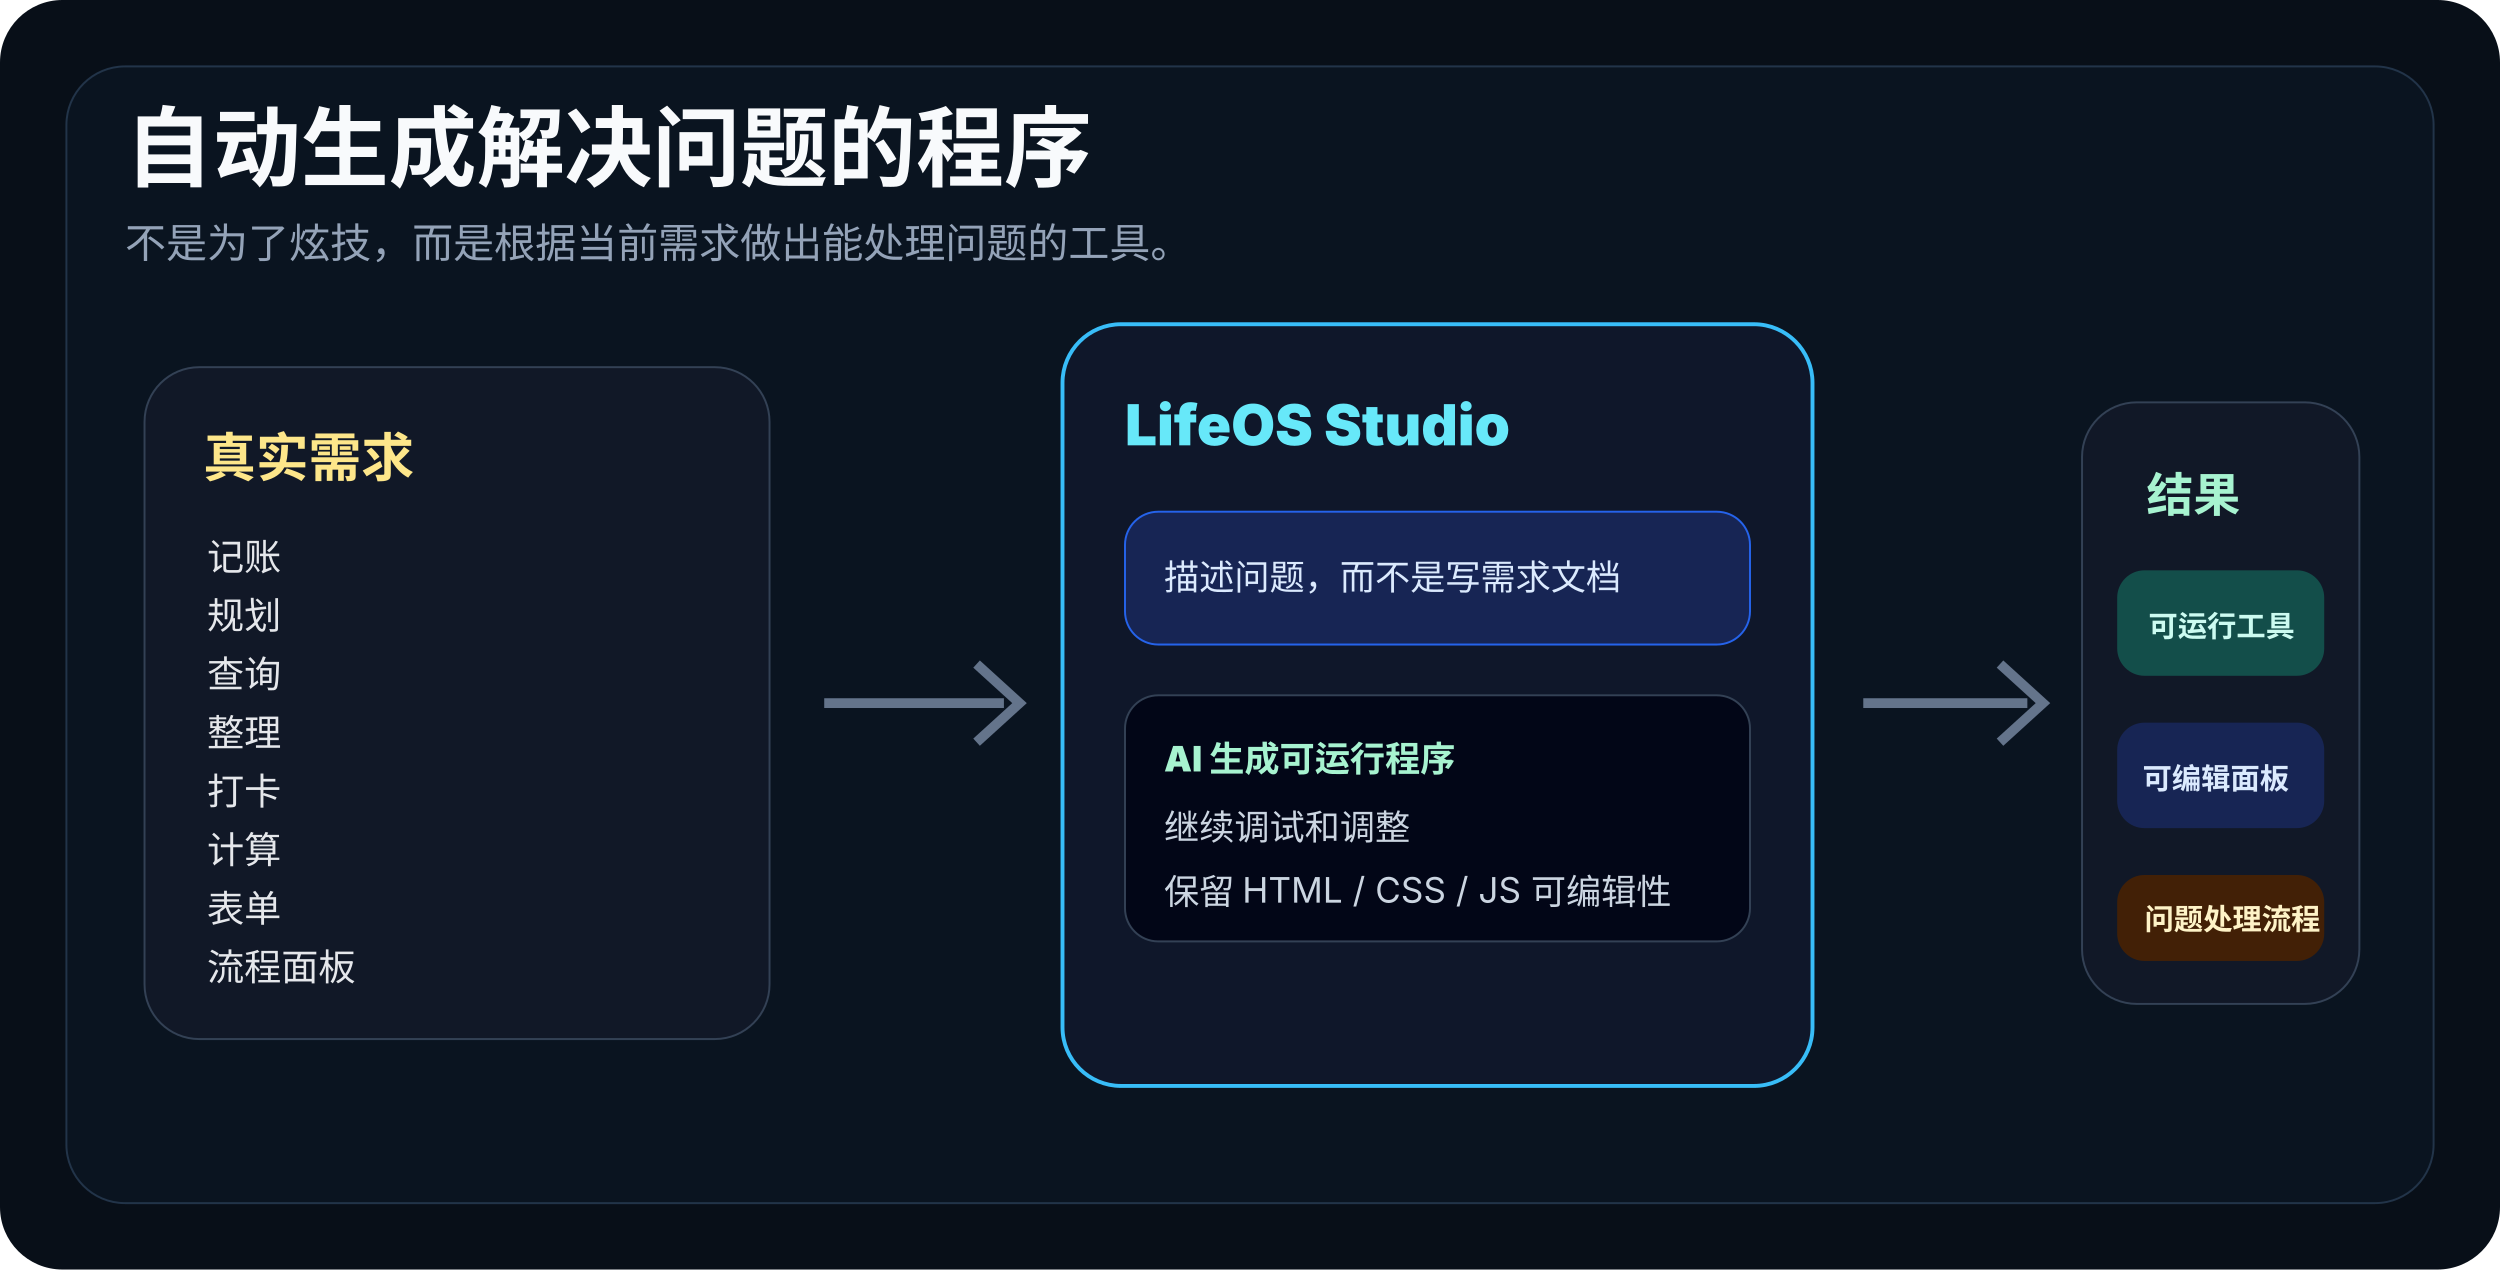
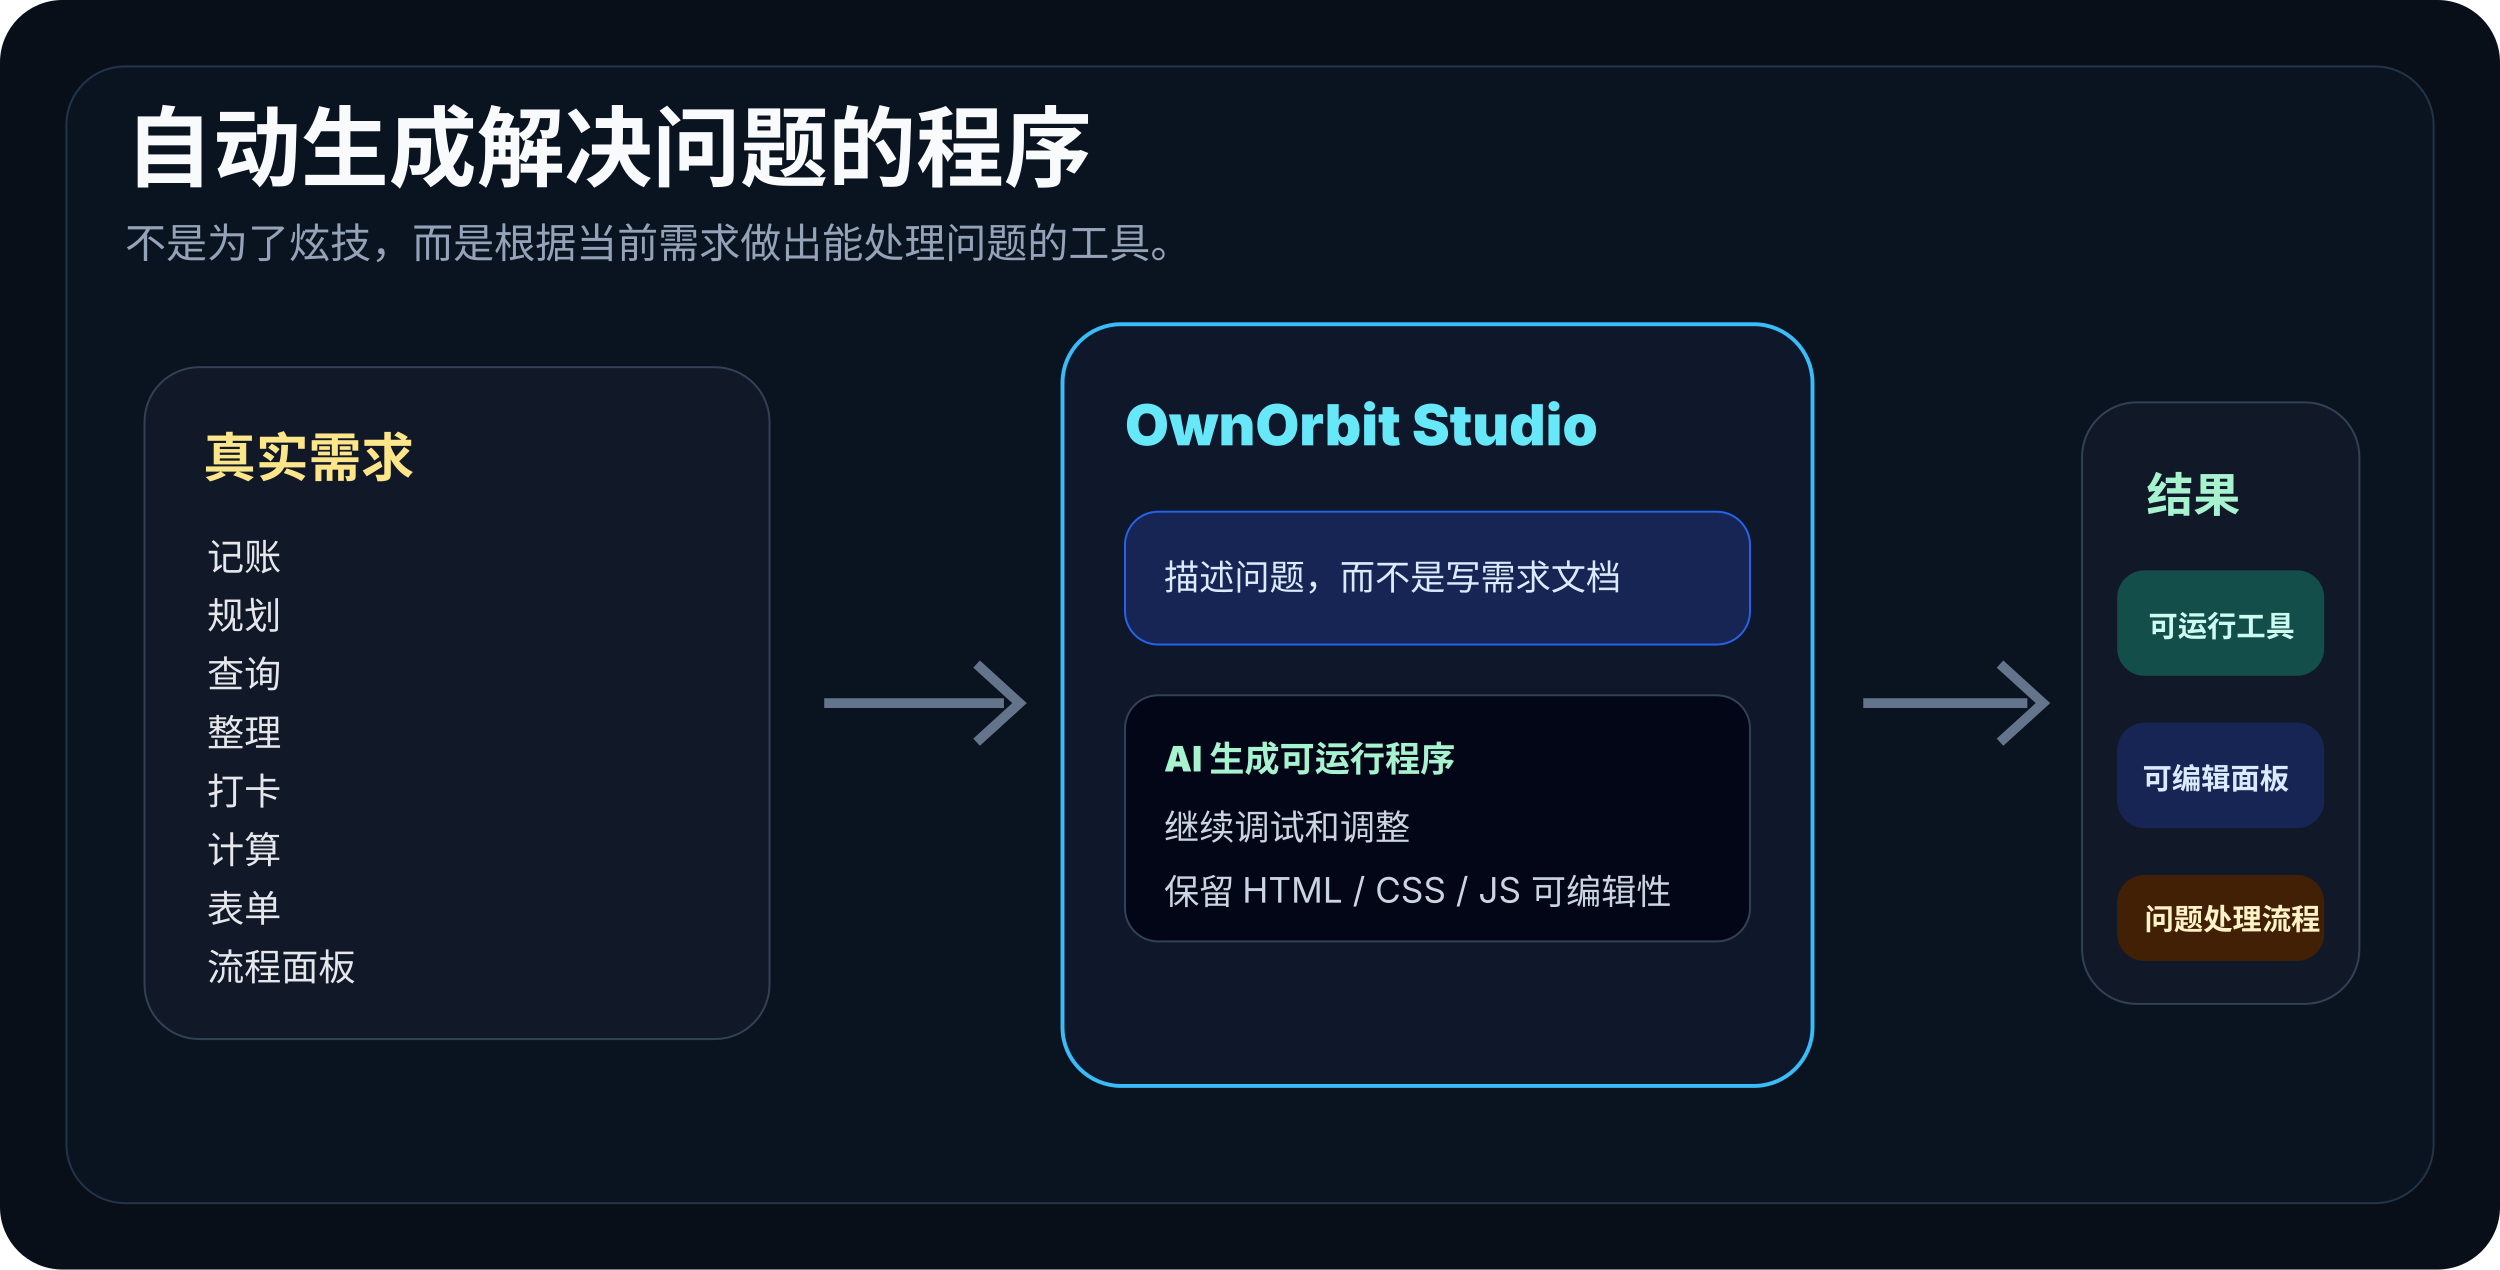
<svg xmlns="http://www.w3.org/2000/svg" width="1280" height="650" viewBox="0 0 1280 650" fill="none" role="img" aria-labelledby="title desc">
  <rect width="1280" height="650" rx="32" fill="#080F18" />
  <rect x="34" y="34" width="1212" height="582" rx="30" fill="#0A1420" stroke="#223449" />
  <text x="64" y="92" fill="#F8FAFC" font-family="Inter, Arial, Helvetica, sans-serif" font-size="45" font-weight="900">自动生成解决问题的程序</text>
  <text x="64" y="132" fill="#94A3B8" font-family="Inter, Arial, Helvetica, sans-serif" font-size="21">不是为了炫技，而是根据当前需求做出能处理问题的工具。</text>
  <g transform="translate(74 188)">
    <rect width="320" height="344" rx="28" fill="#111827" stroke="#334155" />
    <text x="30" y="56" fill="#FDE68A" font-family="Inter, Arial, Helvetica, sans-serif" font-size="27" font-weight="900">真实需求</text>
    <text x="32" y="104" fill="#E5E7EB" font-family="Inter, Arial, Helvetica, sans-serif" font-size="19">记账</text>
    <text x="32" y="134" fill="#E5E7EB" font-family="Inter, Arial, Helvetica, sans-serif" font-size="19">规划</text>
    <text x="32" y="164" fill="#E5E7EB" font-family="Inter, Arial, Helvetica, sans-serif" font-size="19">查询</text>
    <text x="32" y="194" fill="#E5E7EB" font-family="Inter, Arial, Helvetica, sans-serif" font-size="19">整理</text>
    <text x="32" y="224" fill="#E5E7EB" font-family="Inter, Arial, Helvetica, sans-serif" font-size="19">打卡</text>
    <text x="32" y="254" fill="#E5E7EB" font-family="Inter, Arial, Helvetica, sans-serif" font-size="19">计算</text>
    <text x="32" y="284" fill="#E5E7EB" font-family="Inter, Arial, Helvetica, sans-serif" font-size="19">表单</text>
    <text x="32" y="314" fill="#E5E7EB" font-family="Inter, Arial, Helvetica, sans-serif" font-size="19">流程面板</text>
  </g>
  <path d="M422 360H514" stroke="#64748B" stroke-width="5" />
  <path d="M500 340L522 360L500 380" stroke="#64748B" stroke-width="5" fill="none" />
  <g transform="translate(544 166)">
    <rect width="384" height="390" rx="30" fill="#0F172A" stroke="#38BDF8" stroke-width="2" />
-     <text x="32" y="62" fill="#67E8F9" font-family="Inter, Arial, Helvetica, sans-serif" font-size="29" font-weight="900">LifeOS Studio</text>
+     <text x="32" y="62" fill="#67E8F9" font-family="Inter, Arial, Helvetica, sans-serif" font-size="29" font-weight="900">OwnOrbit Studio</text>
    <rect x="32" y="96" width="320" height="68" rx="17" fill="#172554" stroke="#2563EB" />
    <text x="52" y="136" fill="#DBEAFE" font-family="Inter, Arial, Helvetica, sans-serif" font-size="18">描述问题，而不是写需求文档</text>
    <rect x="32" y="190" width="320" height="126" rx="17" fill="#020617" stroke="#334155" />
    <text x="52" y="229" fill="#A7F3D0" font-family="Inter, Arial, Helvetica, sans-serif" font-size="18" font-weight="850">AI 生成可运行程序</text>
    <text x="52" y="264" fill="#CBD5E1" font-family="Inter, Arial, Helvetica, sans-serif" font-size="18">继续调试和调整</text>
    <text x="52" y="297" fill="#CBD5E1" font-family="Inter, Arial, Helvetica, sans-serif" font-size="18">保留 HTML / CSS / JS 可编辑性</text>
  </g>
  <path d="M954 360H1038" stroke="#64748B" stroke-width="5" />
  <path d="M1024 340L1046 360L1024 380" stroke="#64748B" stroke-width="5" fill="none" />
  <g transform="translate(1066 206)">
    <rect width="142" height="308" rx="28" fill="#111827" stroke="#334155" />
    <text x="33" y="56" fill="#A7F3D0" font-family="Inter, Arial, Helvetica, sans-serif" font-size="24" font-weight="900">结果</text>
    <rect x="18" y="86" width="106" height="54" rx="14" fill="#134E4A" />
    <text x="34" y="120" fill="#CCFBF1" font-family="Inter, Arial, Helvetica, sans-serif" font-size="15" font-weight="850">可运行工具</text>
    <rect x="18" y="164" width="106" height="54" rx="14" fill="#172554" />
    <text x="31" y="198" fill="#DBEAFE" font-family="Inter, Arial, Helvetica, sans-serif" font-size="15" font-weight="850">可编辑面板</text>
    <rect x="18" y="242" width="106" height="44" rx="14" fill="#422006" />
    <text x="32" y="270" fill="#FEF3C7" font-family="Inter, Arial, Helvetica, sans-serif" font-size="15" font-weight="850">问题处理流程</text>
  </g>
</svg>
